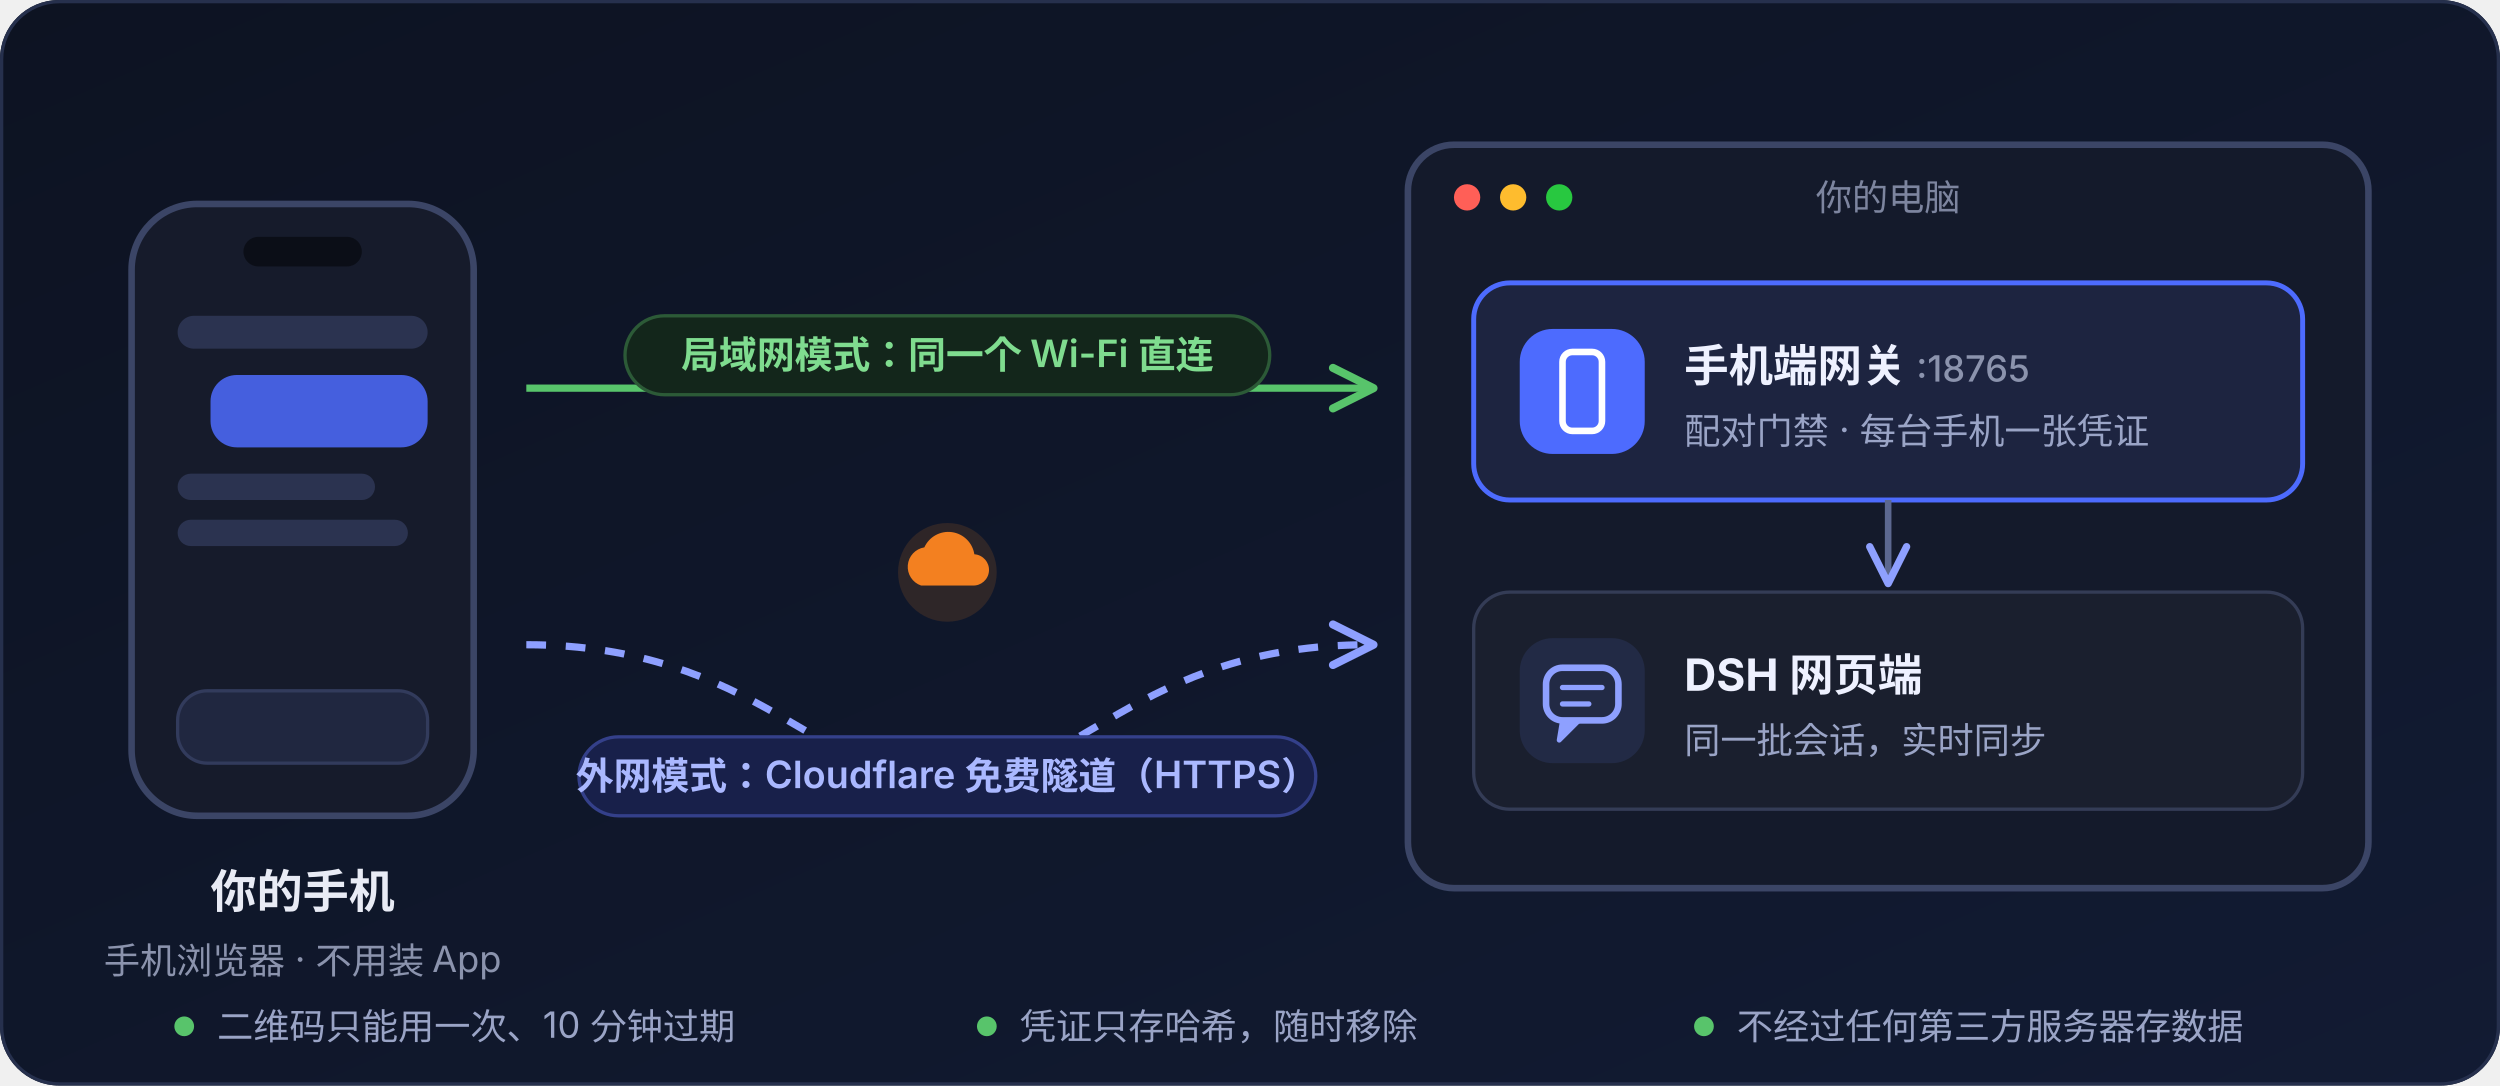
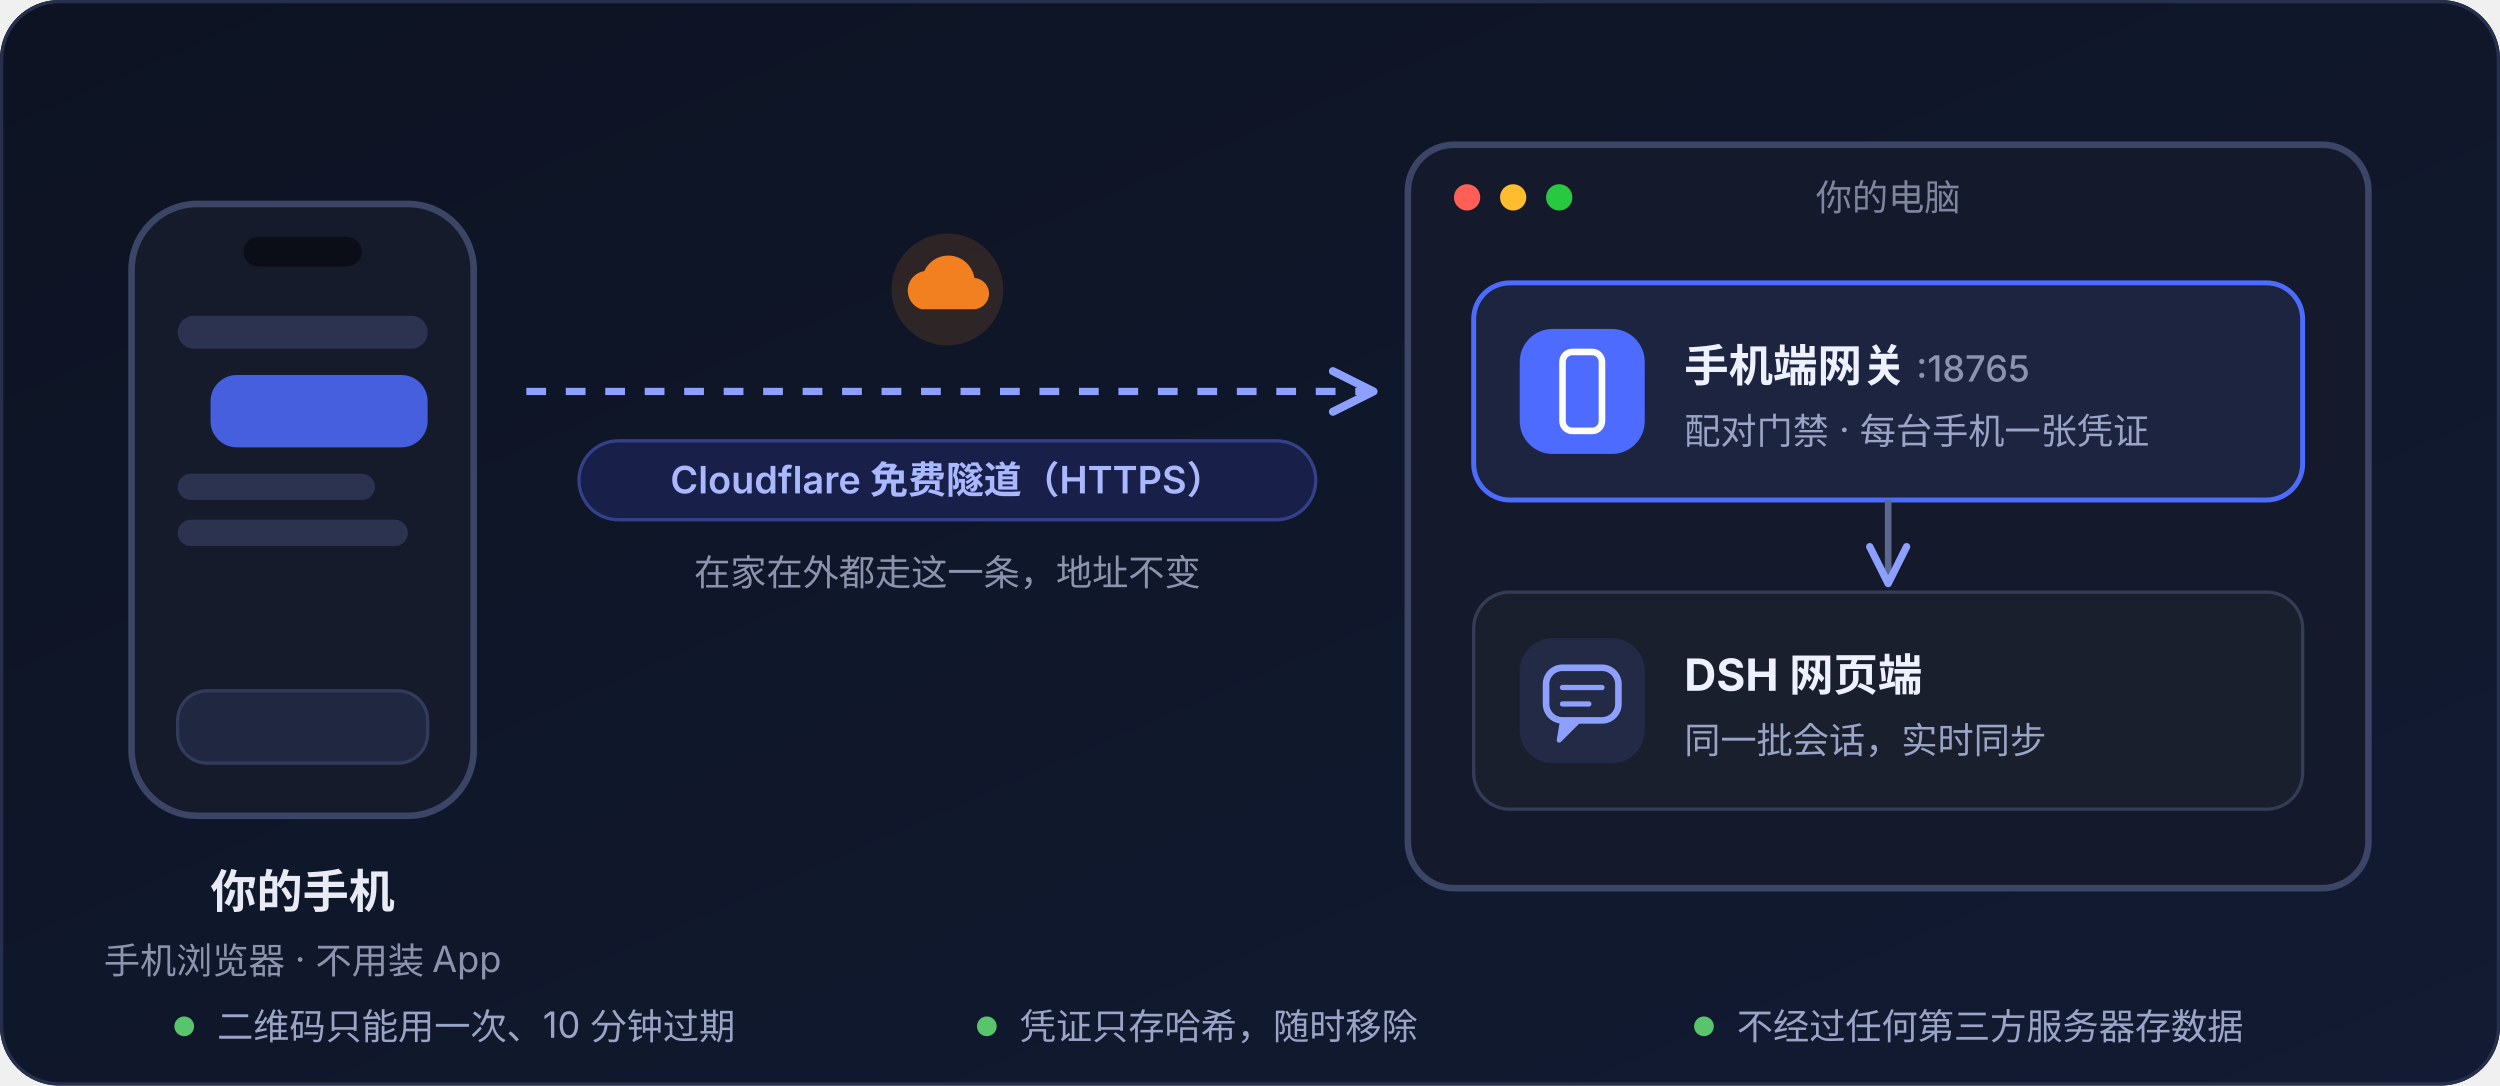
<svg xmlns="http://www.w3.org/2000/svg" width="760" height="330" viewBox="0 0 760 330" font-family="-apple-system,BlinkMacSystemFont,&quot;Segoe UI&quot;,&quot;PingFang SC&quot;,&quot;Microsoft YaHei&quot;,sans-serif">
  <defs>
    <linearGradient id="bg" x1="0" y1="0" x2="1" y2="1">
      <stop offset="0" stop-color="#0d1322" />
      <stop offset="1" stop-color="#121b33" />
    </linearGradient>
    <marker id="ar" viewBox="0 0 10 10" refX="8" refY="5" markerWidth="7" markerHeight="7" orient="auto">
      <path d="M1 1L9 5L1 9" fill="none" stroke="#8ea0ff" stroke-width="1.6" stroke-linecap="round" stroke-linejoin="round" />
-     </marker>
-     <marker id="ag" viewBox="0 0 10 10" refX="8" refY="5" markerWidth="7" markerHeight="7" orient="auto">
-       <path d="M1 1L9 5L1 9" fill="none" stroke="#58c46b" stroke-width="1.6" stroke-linecap="round" stroke-linejoin="round" />
    </marker>
  </defs>
  <rect width="760" height="330" rx="18" fill="url(#bg)" />
  <rect x=".5" y=".5" width="759" height="329" rx="17.5" fill="none" stroke="#26304d" />
  <rect x="40" y="62" width="104" height="186" rx="20" fill="#161b2b" stroke="#3b4566" stroke-width="2" />
  <rect x="74" y="72" width="36" height="9" rx="4.5" fill="#0b0e17" />
  <rect x="54" y="96" width="76" height="10" rx="5" fill="#2b3350" />
  <rect x="64" y="114" width="66" height="22" rx="8" fill="#4d6bfe" opacity=".85" />
  <rect x="54" y="144" width="60" height="8" rx="4" fill="#2b3350" />
  <rect x="54" y="158" width="70" height="8" rx="4" fill="#2b3350" />
  <rect x="54" y="210" width="76" height="22" rx="9" fill="#202740" stroke="#323b5c" />
  <text x="92" y="276" text-anchor="middle" font-size="14" font-weight="700" fill="#e8ebf5">你的手机</text>
  <text x="92" y="296" text-anchor="middle" font-size="11" fill="#8b93ad">手机浏览器 · 不用装 App</text>
-   <path d="M160 118 H 416" stroke="#58c46b" stroke-width="2.2" stroke-dasharray="1 0" marker-end="url(#ag)" fill="none" />
-   <rect x="190" y="96" width="196" height="24" rx="12" fill="#13261b" stroke="#2c5a37" />
-   <text x="288" y="112" text-anchor="middle" font-size="11.5" font-weight="600" fill="#7fdc8f">局域网模式：同一个 Wi-Fi 直连</text>
-   <path d="M160 196 C 230 196, 250 238, 288 238 C 326 238, 346 196, 416 196" stroke="#8ea0ff" stroke-width="2.2" stroke-dasharray="6 6" marker-end="url(#ar)" fill="none" />
-   <rect x="176" y="224" width="224" height="24" rx="12" fill="#18204a" stroke="#34408a" />
-   <text x="288" y="240" text-anchor="middle" font-size="11.5" font-weight="600" fill="#aab8ff">外网模式：Cloudflare 免费隧道（HTTPS）</text>
-   <circle cx="288" cy="174" r="15" fill="#f38020" opacity=".14" />
-   <path d="M280 178a6 6 0 0 1 1-11.6 8 8 0 0 1 15.2 2.1 4.6 4.6 0 0 1-.6 9.5z" fill="#f38020" />
+   <circle cx="288" cy="88" r="17" fill="#f38020" opacity=".14" />
+   <path transform="translate(0 -84)" d="M280 178a6 6 0 0 1 1-11.6 8 8 0 0 1 15.2 2.1 4.6 4.6 0 0 1-.6 9.5z" fill="#f38020" />
+   <path d="M160 119 H 416" stroke="#8ea0ff" stroke-width="2.2" stroke-dasharray="6 6" marker-end="url(#ar)" fill="none" />
+   <rect x="176" y="134" width="224" height="24" rx="12" fill="#18204a" stroke="#34408a" />
+   <text x="288" y="150" text-anchor="middle" font-size="11.5" font-weight="600" fill="#aab8ff">Cloudflare 免费隧道（HTTPS）</text>
+   <text x="288" y="178" text-anchor="middle" font-size="11" fill="#8b93ad">在家在外都走这一条，地址不变</text>
  <rect x="428" y="44" width="292" height="226" rx="14" fill="#141a2b" stroke="#3b4566" stroke-width="2" />
  <circle cx="446" cy="60" r="4" fill="#ff5f57" />
  <circle cx="460" cy="60" r="4" fill="#febc2e" />
  <circle cx="474" cy="60" r="4" fill="#28c840" />
  <text x="574" y="64" text-anchor="middle" font-size="11" fill="#7d859f">你的电脑</text>
  <rect x="448" y="86" width="252" height="66" rx="11" fill="#1d2440" stroke="#4d6bfe" stroke-width="1.5" />
  <rect x="462" y="100" width="38" height="38" rx="10" fill="#4d6bfe" />
  <rect x="475" y="107" width="12" height="24" rx="3" fill="none" stroke="#fff" stroke-width="2" />
  <text x="512" y="116" font-size="13.5" font-weight="700" fill="#eef1ff">手机端网关 <tspan font-size="11" font-weight="500" fill="#8b93ad">:18765</tspan>
  </text>
  <text x="512" y="135" font-size="11" fill="#9aa4c6">配对门禁 · 每台手机一张凭证</text>
  <path d="M574 152 V 176" stroke="#5c6890" stroke-width="2" marker-end="url(#ar)" />
  <rect x="448" y="180" width="252" height="66" rx="11" fill="#1a1f2e" stroke="#343c56" />
  <rect x="462" y="194" width="38" height="38" rx="10" fill="#222a45" />
  <rect x="470" y="203" width="22" height="16" rx="5" fill="none" stroke="#8ea0ff" stroke-width="2" />
  <path d="M475 219l-1 6 6-6" fill="#8ea0ff" stroke="#8ea0ff" stroke-width="1.5" stroke-linejoin="round" />
  <path d="M475 209h12M475 214h8" stroke="#8ea0ff" stroke-width="1.6" stroke-linecap="round" />
  <text x="512" y="210" font-size="13.5" font-weight="700" fill="#eef1ff">DSH 网页端</text>
  <text x="512" y="229" font-size="11" fill="#9aa4c6">同一批会话，实时同步</text>
  <g font-size="11" fill="#9aa4c6">
    <circle cx="56" cy="312" r="3" fill="#58c46b" />
    <text x="66" y="316">二维码只能用一次、10 分钟过期</text>
    <circle cx="300" cy="312" r="3" fill="#58c46b" />
    <text x="310" y="316">凭证只存哈希，随时移除</text>
    <circle cx="518" cy="312" r="3" fill="#58c46b" />
    <text x="528" y="316">不经过任何第三方服务器存数据</text>
  </g>
</svg>
